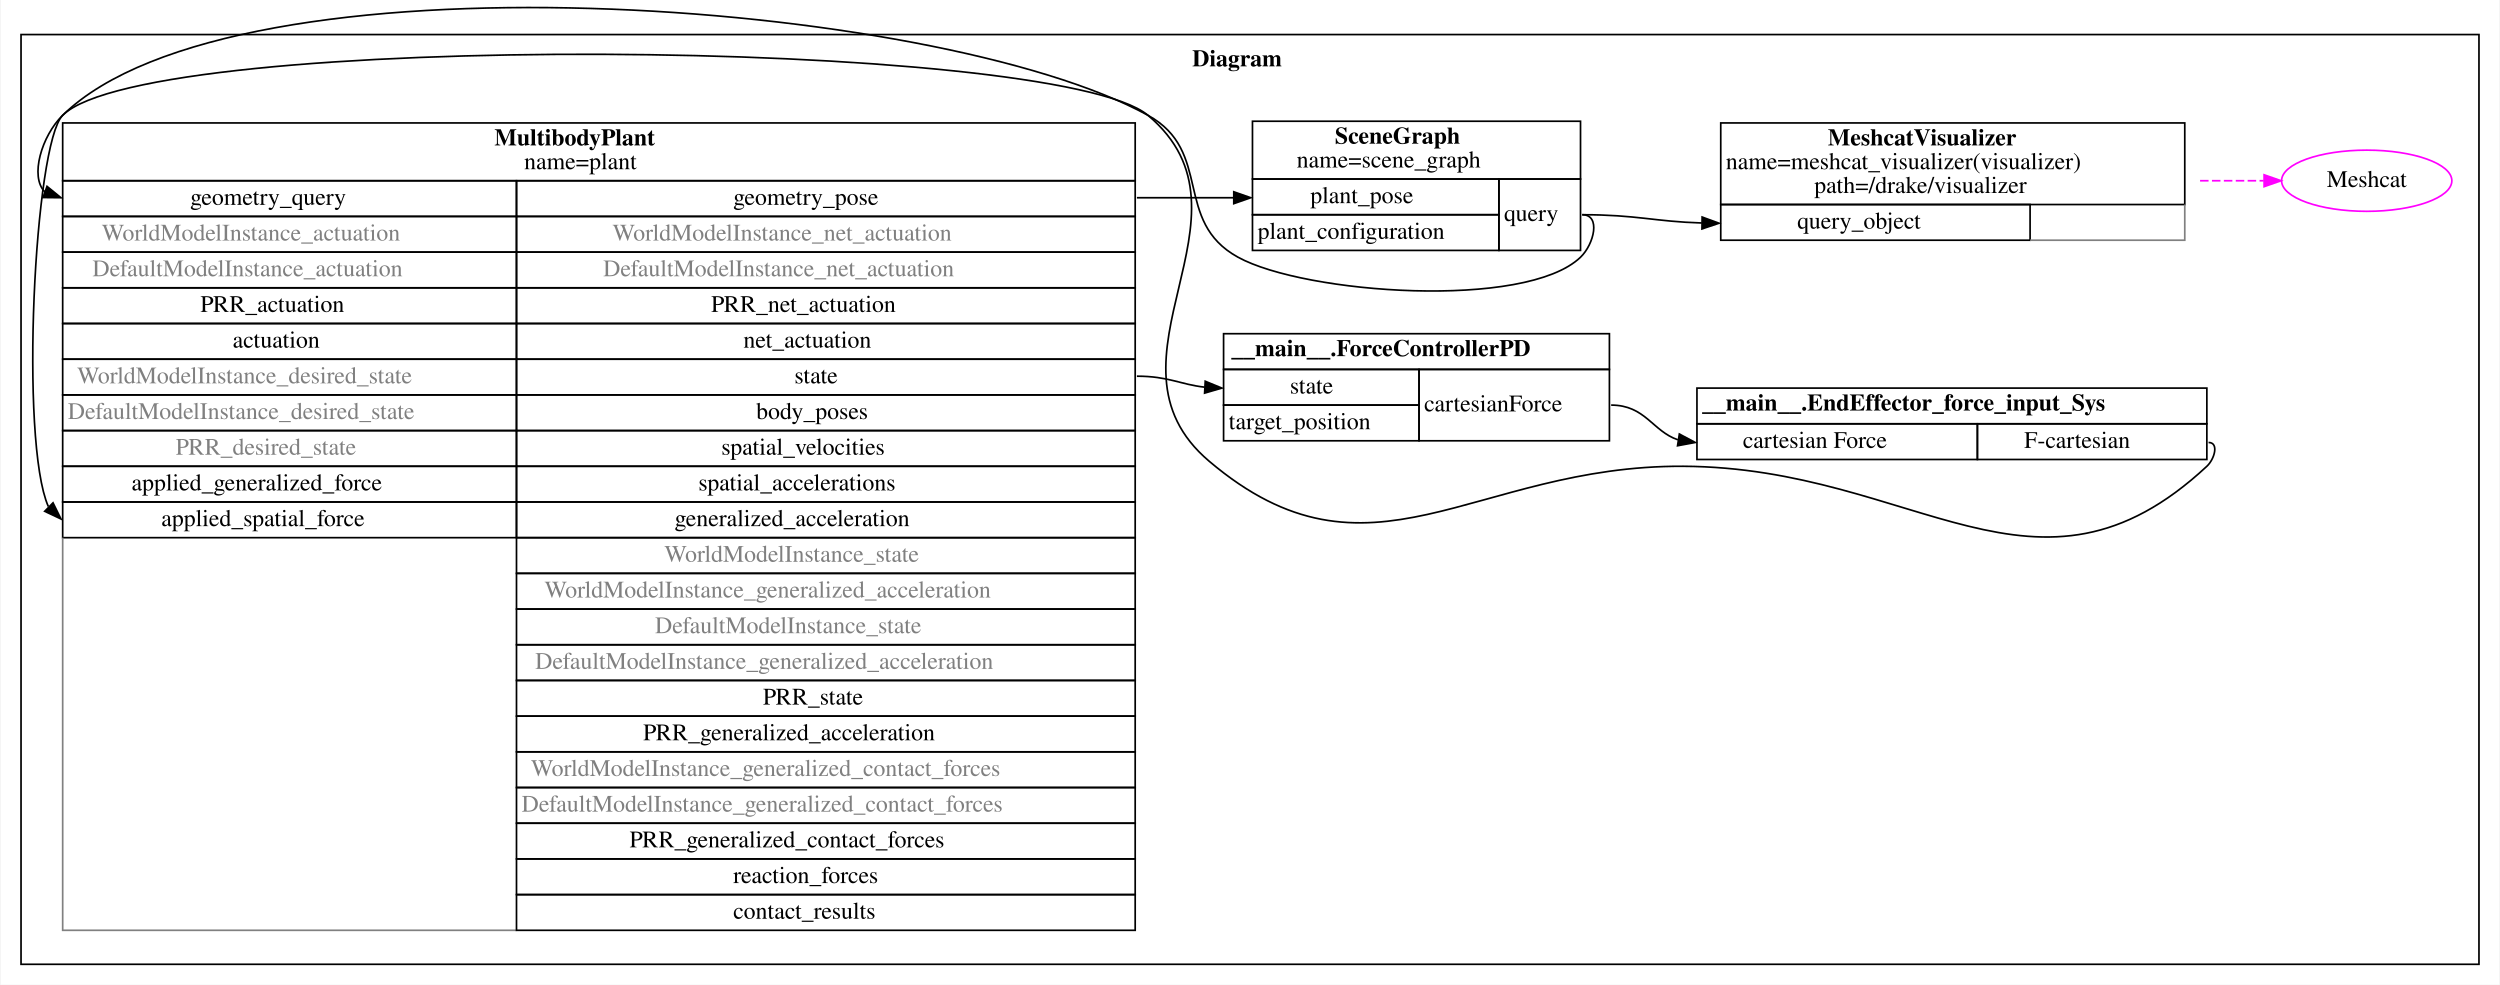
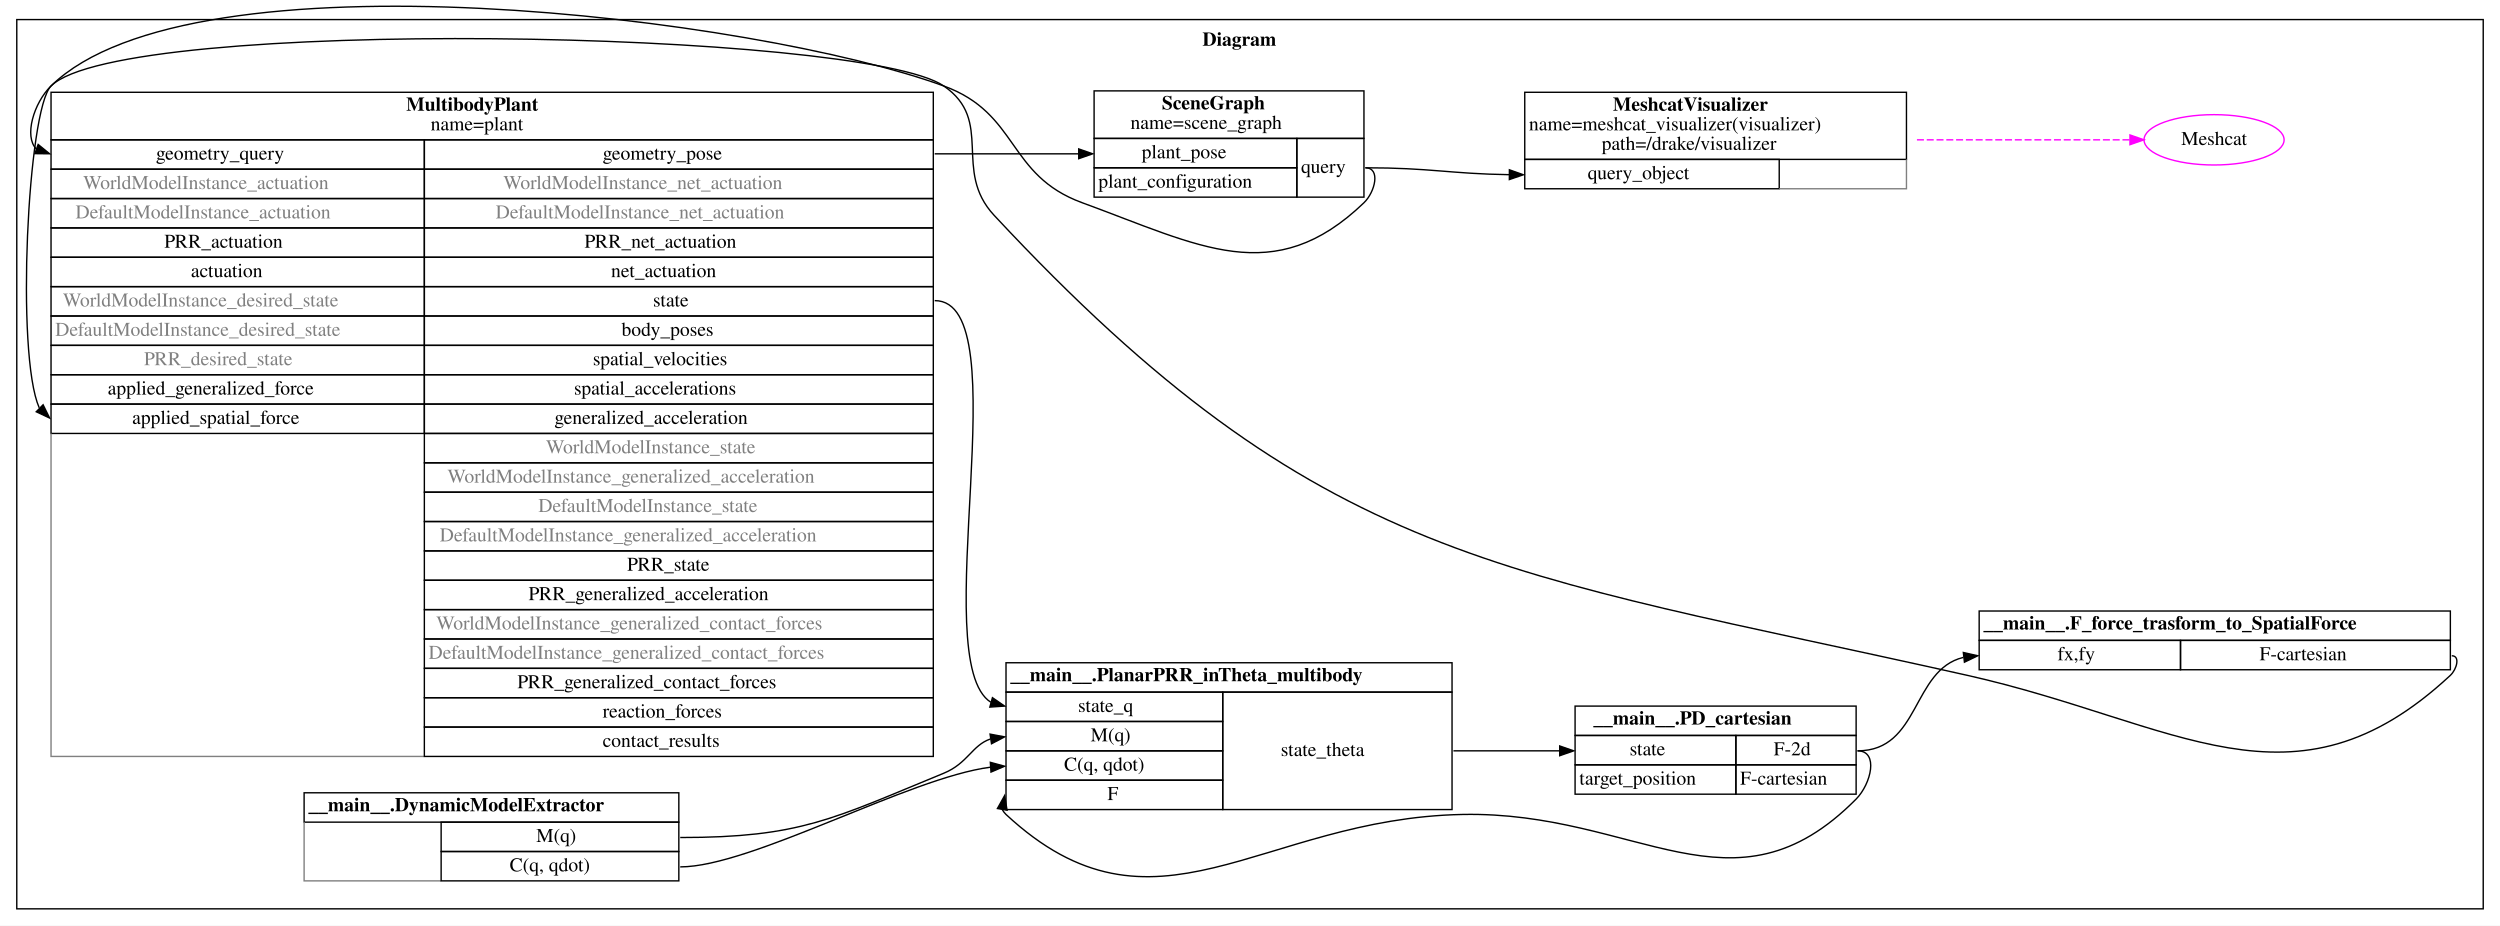
- <svg xmlns="http://www.w3.org/2000/svg" width="1470pt" height="579pt" viewBox="0.00 0.00 1470.09 579.33">
-   <g id="graph0" class="graph" transform="scale(1 1) rotate(0) translate(4 575.33)">
-     <polygon fill="white" stroke="transparent" points="-4,4 -4,-575.33 1466.09,-575.33 1466.09,4 -4,4" />
+ <svg xmlns="http://www.w3.org/2000/svg" width="1788pt" height="662pt" viewBox="0.00 0.00 1788.00 662.00">
+   <g id="graph0" class="graph" transform="scale(1 1) rotate(0) translate(4 658)">
+     <polygon fill="white" stroke="transparent" points="-4,4 -4,-658 1784,-658 1784,4 -4,4" />
    <g id="clust1" class="cluster">
-       <polygon fill="none" stroke="black" points="8,-8 8,-555 1454.09,-555 1454.09,-8 8,-8" />
-       <text text-anchor="start" x="697.05" y="-536.3" font-family="Times,serif" font-weight="bold" font-size="14.00">Diagram</text>
+       <polygon fill="none" stroke="black" points="8,-8 8,-644 1772,-644 1772,-8 8,-8" />
+       <text text-anchor="start" x="856" y="-625.3" font-family="Times,serif" font-weight="bold" font-size="14.00">Diagram</text>
    </g>
    <g id="clust2" class="cluster">
-       <polygon fill="none" stroke="white" points="16,-16 16,-516 1446.09,-516 1446.09,-16 16,-16" />
+       <polygon fill="none" stroke="white" points="16,-16 16,-605 1764,-605 1764,-16 16,-16" />
    </g>
    <g id="node1" class="node">
-       <polygon fill="none" stroke="black" points="32.5,-469 32.5,-503 663.5,-503 663.5,-469 32.5,-469" />
-       <text text-anchor="start" x="286.5" y="-489.8" font-family="Times,serif" font-weight="bold" font-size="14.00">MultibodyPlant</text>
-       <text text-anchor="start" x="304" y="-475.8" font-family="Times,serif" font-size="14.00">name=plant</text>
-       <polygon fill="none" stroke="black" points="32.5,-448 32.5,-469 299.5,-469 299.5,-448 32.5,-448" />
-       <text text-anchor="start" x="107.5" y="-454.8" font-family="Times,serif" font-size="14.00">geometry_query</text>
-       <polygon fill="none" stroke="black" points="299.5,-448 299.5,-469 663.5,-469 663.5,-448 299.5,-448" />
-       <text text-anchor="start" x="427" y="-454.8" font-family="Times,serif" font-size="14.00">geometry_pose</text>
-       <polygon fill="none" stroke="black" points="32.5,-427 32.5,-448 299.5,-448 299.5,-427 32.5,-427" />
-       <text text-anchor="start" x="55.5" y="-433.8" font-family="Times,serif" font-size="14.00" fill="grey">WorldModelInstance_actuation</text>
-       <polygon fill="none" stroke="black" points="299.5,-427 299.5,-448 663.5,-448 663.5,-427 299.5,-427" />
-       <text text-anchor="start" x="356" y="-433.8" font-family="Times,serif" font-size="14.00" fill="grey">WorldModelInstance_net_actuation</text>
-       <polygon fill="none" stroke="black" points="32.5,-406 32.5,-427 299.5,-427 299.5,-406 32.5,-406" />
-       <text text-anchor="start" x="50" y="-412.8" font-family="Times,serif" font-size="14.00" fill="grey">DefaultModelInstance_actuation</text>
-       <polygon fill="none" stroke="black" points="299.5,-406 299.5,-427 663.5,-427 663.5,-406 299.5,-406" />
-       <text text-anchor="start" x="350.5" y="-412.8" font-family="Times,serif" font-size="14.00" fill="grey">DefaultModelInstance_net_actuation</text>
-       <polygon fill="none" stroke="black" points="32.5,-385 32.5,-406 299.5,-406 299.5,-385 32.5,-385" />
-       <text text-anchor="start" x="113.5" y="-391.8" font-family="Times,serif" font-size="14.00">PRR_actuation</text>
-       <polygon fill="none" stroke="black" points="299.5,-385 299.5,-406 663.5,-406 663.5,-385 299.5,-385" />
-       <text text-anchor="start" x="414" y="-391.8" font-family="Times,serif" font-size="14.00">PRR_net_actuation</text>
-       <polygon fill="none" stroke="black" points="32.5,-364 32.5,-385 299.5,-385 299.5,-364 32.5,-364" />
-       <text text-anchor="start" x="132.5" y="-370.8" font-family="Times,serif" font-size="14.00">actuation</text>
-       <polygon fill="none" stroke="black" points="299.5,-364 299.5,-385 663.5,-385 663.5,-364 299.5,-364" />
-       <text text-anchor="start" x="433" y="-370.8" font-family="Times,serif" font-size="14.00">net_actuation</text>
-       <polygon fill="none" stroke="black" points="32.5,-343 32.5,-364 299.5,-364 299.5,-343 32.5,-343" />
-       <text text-anchor="start" x="41" y="-349.8" font-family="Times,serif" font-size="14.00" fill="grey">WorldModelInstance_desired_state</text>
-       <polygon fill="none" stroke="black" points="299.5,-343 299.5,-364 663.5,-364 663.5,-343 299.5,-343" />
-       <text text-anchor="start" x="463" y="-349.8" font-family="Times,serif" font-size="14.00">state</text>
-       <polygon fill="none" stroke="black" points="32.5,-322 32.5,-343 299.5,-343 299.5,-322 32.5,-322" />
-       <text text-anchor="start" x="35.5" y="-328.8" font-family="Times,serif" font-size="14.00" fill="grey">DefaultModelInstance_desired_state</text>
-       <polygon fill="none" stroke="black" points="299.5,-322 299.5,-343 663.5,-343 663.5,-322 299.5,-322" />
-       <text text-anchor="start" x="440.5" y="-328.8" font-family="Times,serif" font-size="14.00">body_poses</text>
-       <polygon fill="none" stroke="black" points="32.5,-301 32.5,-322 299.5,-322 299.5,-301 32.5,-301" />
-       <text text-anchor="start" x="99" y="-307.8" font-family="Times,serif" font-size="14.00" fill="grey">PRR_desired_state</text>
-       <polygon fill="none" stroke="black" points="299.5,-301 299.5,-322 663.5,-322 663.5,-301 299.5,-301" />
-       <text text-anchor="start" x="420" y="-307.8" font-family="Times,serif" font-size="14.00">spatial_velocities</text>
-       <polygon fill="none" stroke="black" points="32.5,-280 32.5,-301 299.5,-301 299.5,-280 32.5,-280" />
-       <text text-anchor="start" x="73" y="-286.8" font-family="Times,serif" font-size="14.00">applied_generalized_force</text>
-       <polygon fill="none" stroke="black" points="299.5,-280 299.5,-301 663.5,-301 663.5,-280 299.5,-280" />
-       <text text-anchor="start" x="406.5" y="-286.8" font-family="Times,serif" font-size="14.00">spatial_accelerations</text>
-       <polygon fill="none" stroke="black" points="32.5,-259 32.5,-280 299.5,-280 299.5,-259 32.5,-259" />
-       <text text-anchor="start" x="90.5" y="-265.8" font-family="Times,serif" font-size="14.00">applied_spatial_force</text>
-       <polygon fill="none" stroke="black" points="299.5,-259 299.5,-280 663.5,-280 663.5,-259 299.5,-259" />
-       <text text-anchor="start" x="392.5" y="-265.8" font-family="Times,serif" font-size="14.00">generalized_acceleration</text>
-       <polyline fill="none" stroke="grey" points="32.5,-259 32.5,-28 299.5,-28 " />
-       <polygon fill="none" stroke="black" points="299.5,-238 299.5,-259 663.5,-259 663.5,-238 299.5,-238" />
-       <text text-anchor="start" x="386.5" y="-244.8" font-family="Times,serif" font-size="14.00" fill="grey">WorldModelInstance_state</text>
-       <polygon fill="none" stroke="black" points="299.5,-217 299.5,-238 663.5,-238 663.5,-217 299.5,-217" />
-       <text text-anchor="start" x="316" y="-223.8" font-family="Times,serif" font-size="14.00" fill="grey">WorldModelInstance_generalized_acceleration</text>
-       <polygon fill="none" stroke="black" points="299.5,-196 299.5,-217 663.5,-217 663.5,-196 299.5,-196" />
-       <text text-anchor="start" x="381" y="-202.8" font-family="Times,serif" font-size="14.00" fill="grey">DefaultModelInstance_state</text>
-       <polygon fill="none" stroke="black" points="299.5,-175 299.5,-196 663.5,-196 663.5,-175 299.5,-175" />
-       <text text-anchor="start" x="310.5" y="-181.8" font-family="Times,serif" font-size="14.00" fill="grey">DefaultModelInstance_generalized_acceleration</text>
-       <polygon fill="none" stroke="black" points="299.5,-154 299.5,-175 663.5,-175 663.5,-154 299.5,-154" />
-       <text text-anchor="start" x="444.5" y="-160.8" font-family="Times,serif" font-size="14.00">PRR_state</text>
-       <polygon fill="none" stroke="black" points="299.5,-133 299.5,-154 663.5,-154 663.5,-133 299.5,-133" />
-       <text text-anchor="start" x="374" y="-139.8" font-family="Times,serif" font-size="14.00">PRR_generalized_acceleration</text>
-       <polygon fill="none" stroke="black" points="299.5,-112 299.5,-133 663.5,-133 663.5,-112 299.5,-112" />
-       <text text-anchor="start" x="308" y="-118.8" font-family="Times,serif" font-size="14.00" fill="grey">WorldModelInstance_generalized_contact_forces</text>
-       <polygon fill="none" stroke="black" points="299.5,-91 299.5,-112 663.5,-112 663.5,-91 299.5,-91" />
-       <text text-anchor="start" x="302.5" y="-97.8" font-family="Times,serif" font-size="14.00" fill="grey">DefaultModelInstance_generalized_contact_forces</text>
-       <polygon fill="none" stroke="black" points="299.5,-70 299.5,-91 663.5,-91 663.5,-70 299.5,-70" />
-       <text text-anchor="start" x="366" y="-76.8" font-family="Times,serif" font-size="14.00">PRR_generalized_contact_forces</text>
-       <polygon fill="none" stroke="black" points="299.5,-49 299.5,-70 663.5,-70 663.5,-49 299.5,-49" />
-       <text text-anchor="start" x="427" y="-55.8" font-family="Times,serif" font-size="14.00">reaction_forces</text>
-       <polygon fill="none" stroke="black" points="299.5,-28 299.5,-49 663.5,-49 663.5,-28 299.5,-28" />
-       <text text-anchor="start" x="427" y="-34.8" font-family="Times,serif" font-size="14.00">contact_results</text>
+       <polygon fill="none" stroke="black" points="32.5,-558 32.5,-592 663.5,-592 663.5,-558 32.5,-558" />
+       <text text-anchor="start" x="286.5" y="-578.8" font-family="Times,serif" font-weight="bold" font-size="14.00">MultibodyPlant</text>
+       <text text-anchor="start" x="304" y="-564.8" font-family="Times,serif" font-size="14.00">name=plant</text>
+       <polygon fill="none" stroke="black" points="32.5,-537 32.5,-558 299.5,-558 299.5,-537 32.5,-537" />
+       <text text-anchor="start" x="107.5" y="-543.8" font-family="Times,serif" font-size="14.00">geometry_query</text>
+       <polygon fill="none" stroke="black" points="299.5,-537 299.5,-558 663.5,-558 663.5,-537 299.5,-537" />
+       <text text-anchor="start" x="427" y="-543.8" font-family="Times,serif" font-size="14.00">geometry_pose</text>
+       <polygon fill="none" stroke="black" points="32.5,-516 32.5,-537 299.5,-537 299.5,-516 32.5,-516" />
+       <text text-anchor="start" x="55.5" y="-522.8" font-family="Times,serif" font-size="14.00" fill="grey">WorldModelInstance_actuation</text>
+       <polygon fill="none" stroke="black" points="299.5,-516 299.5,-537 663.5,-537 663.5,-516 299.5,-516" />
+       <text text-anchor="start" x="356" y="-522.8" font-family="Times,serif" font-size="14.00" fill="grey">WorldModelInstance_net_actuation</text>
+       <polygon fill="none" stroke="black" points="32.5,-495 32.5,-516 299.5,-516 299.5,-495 32.5,-495" />
+       <text text-anchor="start" x="50" y="-501.8" font-family="Times,serif" font-size="14.00" fill="grey">DefaultModelInstance_actuation</text>
+       <polygon fill="none" stroke="black" points="299.5,-495 299.5,-516 663.5,-516 663.5,-495 299.5,-495" />
+       <text text-anchor="start" x="350.5" y="-501.8" font-family="Times,serif" font-size="14.00" fill="grey">DefaultModelInstance_net_actuation</text>
+       <polygon fill="none" stroke="black" points="32.5,-474 32.5,-495 299.5,-495 299.5,-474 32.5,-474" />
+       <text text-anchor="start" x="113.5" y="-480.8" font-family="Times,serif" font-size="14.00">PRR_actuation</text>
+       <polygon fill="none" stroke="black" points="299.5,-474 299.5,-495 663.5,-495 663.5,-474 299.5,-474" />
+       <text text-anchor="start" x="414" y="-480.8" font-family="Times,serif" font-size="14.00">PRR_net_actuation</text>
+       <polygon fill="none" stroke="black" points="32.5,-453 32.5,-474 299.5,-474 299.5,-453 32.5,-453" />
+       <text text-anchor="start" x="132.5" y="-459.8" font-family="Times,serif" font-size="14.00">actuation</text>
+       <polygon fill="none" stroke="black" points="299.5,-453 299.5,-474 663.5,-474 663.5,-453 299.5,-453" />
+       <text text-anchor="start" x="433" y="-459.8" font-family="Times,serif" font-size="14.00">net_actuation</text>
+       <polygon fill="none" stroke="black" points="32.5,-432 32.5,-453 299.5,-453 299.5,-432 32.5,-432" />
+       <text text-anchor="start" x="41" y="-438.8" font-family="Times,serif" font-size="14.00" fill="grey">WorldModelInstance_desired_state</text>
+       <polygon fill="none" stroke="black" points="299.5,-432 299.5,-453 663.5,-453 663.5,-432 299.5,-432" />
+       <text text-anchor="start" x="463" y="-438.8" font-family="Times,serif" font-size="14.00">state</text>
+       <polygon fill="none" stroke="black" points="32.5,-411 32.5,-432 299.5,-432 299.5,-411 32.5,-411" />
+       <text text-anchor="start" x="35.5" y="-417.8" font-family="Times,serif" font-size="14.00" fill="grey">DefaultModelInstance_desired_state</text>
+       <polygon fill="none" stroke="black" points="299.5,-411 299.5,-432 663.5,-432 663.5,-411 299.5,-411" />
+       <text text-anchor="start" x="440.5" y="-417.8" font-family="Times,serif" font-size="14.00">body_poses</text>
+       <polygon fill="none" stroke="black" points="32.5,-390 32.5,-411 299.5,-411 299.5,-390 32.5,-390" />
+       <text text-anchor="start" x="99" y="-396.8" font-family="Times,serif" font-size="14.00" fill="grey">PRR_desired_state</text>
+       <polygon fill="none" stroke="black" points="299.5,-390 299.5,-411 663.5,-411 663.5,-390 299.5,-390" />
+       <text text-anchor="start" x="420" y="-396.8" font-family="Times,serif" font-size="14.00">spatial_velocities</text>
+       <polygon fill="none" stroke="black" points="32.5,-369 32.5,-390 299.5,-390 299.5,-369 32.5,-369" />
+       <text text-anchor="start" x="73" y="-375.8" font-family="Times,serif" font-size="14.00">applied_generalized_force</text>
+       <polygon fill="none" stroke="black" points="299.5,-369 299.5,-390 663.5,-390 663.5,-369 299.5,-369" />
+       <text text-anchor="start" x="406.5" y="-375.8" font-family="Times,serif" font-size="14.00">spatial_accelerations</text>
+       <polygon fill="none" stroke="black" points="32.5,-348 32.5,-369 299.5,-369 299.5,-348 32.5,-348" />
+       <text text-anchor="start" x="90.5" y="-354.8" font-family="Times,serif" font-size="14.00">applied_spatial_force</text>
+       <polygon fill="none" stroke="black" points="299.5,-348 299.5,-369 663.5,-369 663.5,-348 299.5,-348" />
+       <text text-anchor="start" x="392.5" y="-354.8" font-family="Times,serif" font-size="14.00">generalized_acceleration</text>
+       <polyline fill="none" stroke="grey" points="32.5,-348 32.5,-117 299.5,-117 " />
+       <polygon fill="none" stroke="black" points="299.5,-327 299.5,-348 663.5,-348 663.5,-327 299.5,-327" />
+       <text text-anchor="start" x="386.5" y="-333.8" font-family="Times,serif" font-size="14.00" fill="grey">WorldModelInstance_state</text>
+       <polygon fill="none" stroke="black" points="299.5,-306 299.5,-327 663.5,-327 663.5,-306 299.5,-306" />
+       <text text-anchor="start" x="316" y="-312.8" font-family="Times,serif" font-size="14.00" fill="grey">WorldModelInstance_generalized_acceleration</text>
+       <polygon fill="none" stroke="black" points="299.5,-285 299.5,-306 663.5,-306 663.5,-285 299.5,-285" />
+       <text text-anchor="start" x="381" y="-291.8" font-family="Times,serif" font-size="14.00" fill="grey">DefaultModelInstance_state</text>
+       <polygon fill="none" stroke="black" points="299.5,-264 299.5,-285 663.5,-285 663.5,-264 299.5,-264" />
+       <text text-anchor="start" x="310.5" y="-270.8" font-family="Times,serif" font-size="14.00" fill="grey">DefaultModelInstance_generalized_acceleration</text>
+       <polygon fill="none" stroke="black" points="299.5,-243 299.5,-264 663.5,-264 663.5,-243 299.5,-243" />
+       <text text-anchor="start" x="444.5" y="-249.8" font-family="Times,serif" font-size="14.00">PRR_state</text>
+       <polygon fill="none" stroke="black" points="299.5,-222 299.5,-243 663.5,-243 663.5,-222 299.5,-222" />
+       <text text-anchor="start" x="374" y="-228.8" font-family="Times,serif" font-size="14.00">PRR_generalized_acceleration</text>
+       <polygon fill="none" stroke="black" points="299.5,-201 299.5,-222 663.5,-222 663.5,-201 299.5,-201" />
+       <text text-anchor="start" x="308" y="-207.8" font-family="Times,serif" font-size="14.00" fill="grey">WorldModelInstance_generalized_contact_forces</text>
+       <polygon fill="none" stroke="black" points="299.5,-180 299.5,-201 663.5,-201 663.5,-180 299.5,-180" />
+       <text text-anchor="start" x="302.5" y="-186.8" font-family="Times,serif" font-size="14.00" fill="grey">DefaultModelInstance_generalized_contact_forces</text>
+       <polygon fill="none" stroke="black" points="299.5,-159 299.5,-180 663.5,-180 663.5,-159 299.5,-159" />
+       <text text-anchor="start" x="366" y="-165.8" font-family="Times,serif" font-size="14.00">PRR_generalized_contact_forces</text>
+       <polygon fill="none" stroke="black" points="299.5,-138 299.5,-159 663.5,-159 663.5,-138 299.5,-138" />
+       <text text-anchor="start" x="427" y="-144.8" font-family="Times,serif" font-size="14.00">reaction_forces</text>
+       <polygon fill="none" stroke="black" points="299.5,-117 299.5,-138 663.5,-138 663.5,-117 299.5,-117" />
+       <text text-anchor="start" x="427" y="-123.8" font-family="Times,serif" font-size="14.00">contact_results</text>
    </g>
    <g id="node2" class="node">
-       <polygon fill="none" stroke="black" points="732.5,-470 732.5,-504 925.5,-504 925.5,-470 732.5,-470" />
-       <text text-anchor="start" x="781" y="-490.8" font-family="Times,serif" font-weight="bold" font-size="14.00">SceneGraph</text>
-       <text text-anchor="start" x="758.5" y="-476.8" font-family="Times,serif" font-size="14.00">name=scene_graph</text>
-       <polygon fill="none" stroke="black" points="732.5,-449 732.5,-470 877.5,-470 877.5,-449 732.5,-449" />
-       <text text-anchor="start" x="766.5" y="-455.8" font-family="Times,serif" font-size="14.00">plant_pose</text>
-       <polygon fill="none" stroke="black" points="877.5,-428 877.5,-470 925.5,-470 925.5,-428 877.5,-428" />
-       <text text-anchor="start" x="880.5" y="-445.3" font-family="Times,serif" font-size="14.00">query</text>
-       <polygon fill="none" stroke="black" points="732.5,-428 732.5,-449 877.5,-449 877.5,-428 732.5,-428" />
-       <text text-anchor="start" x="735.5" y="-434.8" font-family="Times,serif" font-size="14.00">plant_configuration</text>
+       <polygon fill="none" stroke="black" points="778.5,-559 778.5,-593 971.5,-593 971.5,-559 778.5,-559" />
+       <text text-anchor="start" x="827" y="-579.8" font-family="Times,serif" font-weight="bold" font-size="14.00">SceneGraph</text>
+       <text text-anchor="start" x="804.5" y="-565.8" font-family="Times,serif" font-size="14.00">name=scene_graph</text>
+       <polygon fill="none" stroke="black" points="778.5,-538 778.5,-559 923.5,-559 923.5,-538 778.5,-538" />
+       <text text-anchor="start" x="812.5" y="-544.8" font-family="Times,serif" font-size="14.00">plant_pose</text>
+       <polygon fill="none" stroke="black" points="923.5,-517 923.5,-559 971.5,-559 971.5,-517 923.5,-517" />
+       <text text-anchor="start" x="926.5" y="-534.3" font-family="Times,serif" font-size="14.00">query</text>
+       <polygon fill="none" stroke="black" points="778.5,-517 778.5,-538 923.5,-538 923.5,-517 778.5,-517" />
+       <text text-anchor="start" x="781.5" y="-523.8" font-family="Times,serif" font-size="14.00">plant_configuration</text>
    </g>
    <g id="edge2" class="edge">
-       <path fill="none" stroke="black" d="M664.5,-459C690.56,-459 699.51,-459 721.29,-459" />
-       <polygon fill="black" stroke="black" points="721.5,-462.5 731.5,-459 721.5,-455.5 721.5,-462.5" />
+       <path fill="none" stroke="black" d="M664.5,-548C711.19,-548 725.33,-548 767.44,-548" />
+       <polygon fill="black" stroke="black" points="767.5,-551.5 777.5,-548 767.5,-544.5 767.5,-551.5" />
+     </g>
+     <g id="node4" class="node">
+       <polygon fill="none" stroke="black" points="715.5,-163 715.5,-184 1034.5,-184 1034.5,-163 715.5,-163" />
+       <text text-anchor="start" x="718.5" y="-170.8" font-family="Times,serif" font-weight="bold" font-size="14.00">__main__.PlanarPRR_inTheta_multibody</text>
+       <polygon fill="none" stroke="black" points="715.5,-142 715.5,-163 870.5,-163 870.5,-142 715.5,-142" />
+       <text text-anchor="start" x="767" y="-148.8" font-family="Times,serif" font-size="14.00">state_q</text>
+       <polygon fill="none" stroke="black" points="870.5,-79 870.5,-163 1034.5,-163 1034.5,-79 870.5,-79" />
+       <text text-anchor="start" x="912" y="-117.3" font-family="Times,serif" font-size="14.00">state_theta</text>
+       <polygon fill="none" stroke="black" points="715.5,-121 715.5,-142 870.5,-142 870.5,-121 715.5,-121" />
+       <text text-anchor="start" x="776" y="-127.8" font-family="Times,serif" font-size="14.00">M(q)</text>
+       <polygon fill="none" stroke="black" points="715.5,-100 715.5,-121 870.5,-121 870.5,-100 715.5,-100" />
+       <text text-anchor="start" x="757" y="-106.8" font-family="Times,serif" font-size="14.00">C(q, qdot)</text>
+       <polygon fill="none" stroke="black" points="715.5,-79 715.5,-100 870.5,-100 870.5,-79 715.5,-79" />
+       <text text-anchor="start" x="788" y="-85.8" font-family="Times,serif" font-size="14.00">F</text>
+     </g>
+     <g id="edge8" class="edge">
+       <path fill="none" stroke="black" d="M664.5,-443C726.19,-443 657.79,-184.92 704.74,-155.69" />
+       <polygon fill="black" stroke="black" points="705.79,-159.03 714.5,-153 703.93,-152.28 705.79,-159.03" />
+     </g>
+     <g id="edge3" class="edge">
+       <path fill="none" stroke="black" d="M972.5,-538C983.62,-538 979.52,-520.7 971.5,-513 906.92,-450.95 854.12,-482.26 770,-513 715.94,-532.76 725.06,-576.74 671,-596.5 537.73,-645.2 133.86,-695.79 32.5,-596.5 20.11,-584.36 13.05,-560.35 22,-551.44" />
+       <polygon fill="black" stroke="black" points="23.29,-554.69 31.5,-548 20.91,-548.11 23.29,-554.69" />
+     </g>
+     <g id="node7" class="node">
+       <polygon fill="none" stroke="black" points="1086.5,-544 1086.5,-592 1359.5,-592 1359.5,-544 1086.5,-544" />
+       <text text-anchor="start" x="1149.5" y="-578.8" font-family="Times,serif" font-weight="bold" font-size="14.00">MeshcatVisualizer</text>
+       <text text-anchor="start" x="1089.5" y="-564.8" font-family="Times,serif" font-size="14.00">name=meshcat_visualizer(visualizer)</text>
+       <text text-anchor="start" x="1141.5" y="-550.8" font-family="Times,serif" font-size="14.00">path=/drake/visualizer</text>
+       <polygon fill="none" stroke="black" points="1086.5,-523 1086.5,-544 1268.5,-544 1268.5,-523 1086.5,-523" />
+       <text text-anchor="start" x="1131.5" y="-529.8" font-family="Times,serif" font-size="14.00">query_object</text>
+       <polyline fill="none" stroke="grey" points="1268.5,-523 1359.5,-523 1359.5,-544 " />
+     </g>
+     <g id="edge6" class="edge">
+       <path fill="none" stroke="black" d="M972.5,-538C1019.24,-538 1033.29,-533.68 1075.43,-533.07" />
+       <polygon fill="black" stroke="black" points="1075.52,-536.57 1085.5,-533 1075.48,-529.57 1075.52,-536.57" />
    </g>
    <g id="node3" class="node">
-       <polygon fill="none" stroke="black" points="715.5,-358 715.5,-379 942.5,-379 942.5,-358 715.5,-358" />
-       <text text-anchor="start" x="720" y="-365.8" font-family="Times,serif" font-weight="bold" font-size="14.00">__main__.ForceControllerPD</text>
-       <polygon fill="none" stroke="black" points="715.5,-337 715.5,-358 830.5,-358 830.5,-337 715.5,-337" />
-       <text text-anchor="start" x="754.5" y="-343.8" font-family="Times,serif" font-size="14.00">state</text>
-       <polygon fill="none" stroke="black" points="830.5,-316 830.5,-358 942.5,-358 942.5,-316 830.5,-316" />
-       <text text-anchor="start" x="833.5" y="-333.3" font-family="Times,serif" font-size="14.00">cartesianForce</text>
-       <polygon fill="none" stroke="black" points="715.5,-316 715.5,-337 830.5,-337 830.5,-316 715.5,-316" />
-       <text text-anchor="start" x="718.5" y="-322.8" font-family="Times,serif" font-size="14.00">target_position</text>
+       <polygon fill="none" stroke="black" points="213.5,-70 213.5,-91 481.5,-91 481.5,-70 213.5,-70" />
+       <text text-anchor="start" x="216.5" y="-77.8" font-family="Times,serif" font-weight="bold" font-size="14.00">__main__.DynamicModelExtractor</text>
+       <polyline fill="none" stroke="grey" points="213.5,-70 213.5,-28 311.5,-28 " />
+       <polygon fill="none" stroke="black" points="311.5,-49 311.5,-70 481.5,-70 481.5,-49 311.5,-49" />
+       <text text-anchor="start" x="379.5" y="-55.8" font-family="Times,serif" font-size="14.00">M(q)</text>
+       <polygon fill="none" stroke="black" points="311.5,-28 311.5,-49 481.5,-49 481.5,-28 311.5,-28" />
+       <text text-anchor="start" x="360.5" y="-34.8" font-family="Times,serif" font-size="14.00">C(q, qdot)</text>
+     </g>
+     <g id="edge9" class="edge">
+       <path fill="none" stroke="black" d="M482.5,-59C568.74,-59 591.21,-72.29 671,-105 688.1,-112.01 691.26,-125.01 704.28,-129.46" />
+       <polygon fill="black" stroke="black" points="704.09,-132.97 714.5,-131 705.13,-126.05 704.09,-132.97" />
+     </g>
+     <g id="edge10" class="edge">
+       <path fill="none" stroke="black" d="M482.5,-38C533.32,-38 646.22,-101.81 704.32,-109.29" />
+       <polygon fill="black" stroke="black" points="704.28,-112.79 714.5,-110 704.77,-105.81 704.28,-112.79" />
+     </g>
+     <g id="node5" class="node">
+       <polygon fill="none" stroke="black" points="1122.5,-132 1122.5,-153 1323.5,-153 1323.5,-132 1122.5,-132" />
+       <text text-anchor="start" x="1135.5" y="-139.8" font-family="Times,serif" font-weight="bold" font-size="14.00">__main__.PD_cartesian</text>
+       <polygon fill="none" stroke="black" points="1122.5,-111 1122.5,-132 1237.5,-132 1237.5,-111 1122.5,-111" />
+       <text text-anchor="start" x="1161.5" y="-117.8" font-family="Times,serif" font-size="14.00">state</text>
+       <polygon fill="none" stroke="black" points="1237.5,-111 1237.5,-132 1323.5,-132 1323.5,-111 1237.5,-111" />
+       <text text-anchor="start" x="1264.5" y="-117.8" font-family="Times,serif" font-size="14.00">F-2d</text>
+       <polygon fill="none" stroke="black" points="1122.5,-90 1122.5,-111 1237.5,-111 1237.5,-90 1122.5,-90" />
+       <text text-anchor="start" x="1125.5" y="-96.8" font-family="Times,serif" font-size="14.00">target_position</text>
+       <polygon fill="none" stroke="black" points="1237.5,-90 1237.5,-111 1323.5,-111 1323.5,-90 1237.5,-90" />
+       <text text-anchor="start" x="1240.5" y="-96.8" font-family="Times,serif" font-size="14.00">F-cartesian</text>
+     </g>
+     <g id="edge7" class="edge">
+       <path fill="none" stroke="black" d="M1035.5,-121C1070.14,-121 1081.23,-121 1111.46,-121" />
+       <polygon fill="black" stroke="black" points="1111.5,-124.5 1121.5,-121 1111.5,-117.5 1111.5,-124.5" />
+     </g>
+     <g id="edge11" class="edge">
+       <path fill="none" stroke="black" d="M1324.5,-121C1339.84,-121 1334.29,-97.4 1323.5,-86.5 1235.41,2.48 1167.18,-77.94 1042,-75.5 896.92,-72.67 821.83,23.25 715.5,-75.5 714.47,-76.46 713.53,-77.71 712.78,-79.06" />
+       <polygon fill="black" stroke="black" points="709.35,-79.74 714.5,-89 716.25,-78.55 709.35,-79.74" />
+     </g>
+     <g id="node6" class="node">
+       <polygon fill="none" stroke="black" points="1411.5,-200 1411.5,-221 1748.5,-221 1748.5,-200 1411.5,-200" />
+       <text text-anchor="start" x="1414.5" y="-207.8" font-family="Times,serif" font-weight="bold" font-size="14.00">__main__.F_force_trasform_to_SpatialForce</text>
+       <polygon fill="none" stroke="black" points="1411.5,-179 1411.5,-200 1555.5,-200 1555.5,-179 1411.5,-179" />
+       <text text-anchor="start" x="1467.5" y="-185.8" font-family="Times,serif" font-size="14.00">fx,fy</text>
+       <polygon fill="none" stroke="black" points="1555.5,-179 1555.5,-200 1748.5,-200 1748.5,-179 1555.5,-179" />
+       <text text-anchor="start" x="1612" y="-185.8" font-family="Times,serif" font-size="14.00">F-cartesian</text>
+     </g>
+     <g id="edge5" class="edge">
+       <path fill="none" stroke="black" d="M1324.5,-121C1369.42,-121 1363.2,-178.79 1400.12,-187.82" />
+       <polygon fill="black" stroke="black" points="1400.17,-191.35 1410.5,-189 1400.96,-184.39 1400.17,-191.35" />
    </g>
    <g id="edge4" class="edge">
-       <path fill="none" stroke="black" d="M664.5,-354C683.08,-354 689.79,-349.2 704.29,-347.55" />
-       <polygon fill="black" stroke="black" points="704.7,-351.03 714.5,-347 704.33,-344.04 704.7,-351.03" />
+       <path fill="none" stroke="black" d="M1749.5,-189C1755.74,-189 1753.07,-179.25 1748.5,-175 1636.12,-70.36 1552.83,-141.37 1403,-175 1069.15,-249.93 940.27,-253.7 707,-504 676.92,-536.27 707.41,-571.6 671,-596.5 612.44,-636.55 82.77,-646.56 32.5,-596.5 15.85,-579.92 7.13,-404.48 24.07,-366.31" />
+       <polygon fill="black" stroke="black" points="26.82,-368.51 31.5,-359 21.92,-363.51 26.82,-368.51" />
    </g>
-     <g id="edge6" class="edge">
-       <path fill="none" stroke="black" d="M926.5,-449C937.62,-449 933.52,-431.7 925.5,-424 893.21,-392.98 763.24,-402.43 724,-424 685.48,-445.17 709.52,-486.33 671,-507.5 546.66,-575.85 133.86,-606.79 32.5,-507.5 20.11,-495.36 13.05,-471.35 22,-462.44" />
-       <polygon fill="black" stroke="black" points="23.29,-465.69 31.5,-459 20.91,-459.11 23.29,-465.69" />
-     </g>
-     <g id="node5" class="node">
-       <polygon fill="none" stroke="black" points="1008,-455 1008,-503 1281,-503 1281,-455 1008,-455" />
-       <text text-anchor="start" x="1071" y="-489.8" font-family="Times,serif" font-weight="bold" font-size="14.00">MeshcatVisualizer</text>
-       <text text-anchor="start" x="1011" y="-475.8" font-family="Times,serif" font-size="14.00">name=meshcat_visualizer(visualizer)</text>
-       <text text-anchor="start" x="1063" y="-461.8" font-family="Times,serif" font-size="14.00">path=/drake/visualizer</text>
-       <polygon fill="none" stroke="black" points="1008,-434 1008,-455 1190,-455 1190,-434 1008,-434" />
-       <text text-anchor="start" x="1053" y="-440.8" font-family="Times,serif" font-size="14.00">query_object</text>
-       <polyline fill="none" stroke="grey" points="1190,-434 1281,-434 1281,-455 " />
-     </g>
-     <g id="edge3" class="edge">
-       <path fill="none" stroke="black" d="M926.5,-449C958.71,-449 969.09,-444.96 996.86,-444.14" />
-       <polygon fill="black" stroke="black" points="997.05,-447.64 1007,-444 996.95,-440.64 997.05,-447.64" />
-     </g>
-     <g id="node4" class="node">
-       <polygon fill="none" stroke="black" points="994,-326 994,-347 1294,-347 1294,-326 994,-326" />
-       <text text-anchor="start" x="997" y="-333.8" font-family="Times,serif" font-weight="bold" font-size="14.00">__main__.EndEffector_force_input_Sys</text>
-       <polygon fill="none" stroke="black" points="994,-305 994,-326 1159,-326 1159,-305 994,-305" />
-       <text text-anchor="start" x="1021" y="-311.8" font-family="Times,serif" font-size="14.00">cartesian Force</text>
-       <polygon fill="none" stroke="black" points="1159,-305 1159,-326 1294,-326 1294,-305 1159,-305" />
-       <text text-anchor="start" x="1186.5" y="-311.8" font-family="Times,serif" font-size="14.00">F-cartesian</text>
-     </g>
-     <g id="edge5" class="edge">
-       <path fill="none" stroke="black" d="M943.5,-337C963.63,-337 967.87,-321.63 982.78,-316.58" />
-       <polygon fill="black" stroke="black" points="983.65,-319.99 993,-315 982.58,-313.07 983.65,-319.99" />
-     </g>
-     <g id="edge7" class="edge">
-       <path fill="none" stroke="black" d="M1295,-315C1301.24,-315 1298.57,-305.25 1294,-301 1193.82,-207.72 1122.89,-300.26 986,-301 861.99,-301.67 801.59,-223.81 707,-304 636.94,-363.4 741.38,-448.48 671,-507.5 616.64,-553.09 82.77,-557.56 32.5,-507.5 15.85,-490.92 7.13,-315.48 24.07,-277.31" />
-       <polygon fill="black" stroke="black" points="26.82,-279.51 31.5,-270 21.92,-274.51 26.82,-279.51" />
-     </g>
-     <g id="node6" class="node">
-       <ellipse fill="none" stroke="magenta" cx="1388.05" cy="-469" rx="50.09" ry="18" />
-       <text text-anchor="middle" x="1388.05" y="-465.3" font-family="Times,serif" font-size="14.00">Meshcat</text>
+     <g id="node8" class="node">
+       <ellipse fill="none" stroke="magenta" cx="1579.5" cy="-558" rx="50.09" ry="18" />
+       <text text-anchor="middle" x="1579.5" y="-554.3" font-family="Times,serif" font-size="14.00">Meshcat</text>
    </g>
    <g id="edge1" class="edge">
-       <path fill="none" stroke="magenta" stroke-dasharray="5,2" d="M1290,-469C1302.11,-469 1315.07,-469 1327.45,-469" />
-       <polygon fill="magenta" stroke="magenta" points="1327.68,-472.5 1337.68,-469 1327.68,-465.5 1327.68,-472.5" />
+       <path fill="none" stroke="magenta" stroke-dasharray="5,2" d="M1367,-558C1418.39,-558 1476.81,-558 1519.21,-558" />
+       <polygon fill="magenta" stroke="magenta" points="1519.35,-561.5 1529.35,-558 1519.35,-554.5 1519.35,-561.5" />
    </g>
  </g>
</svg>
